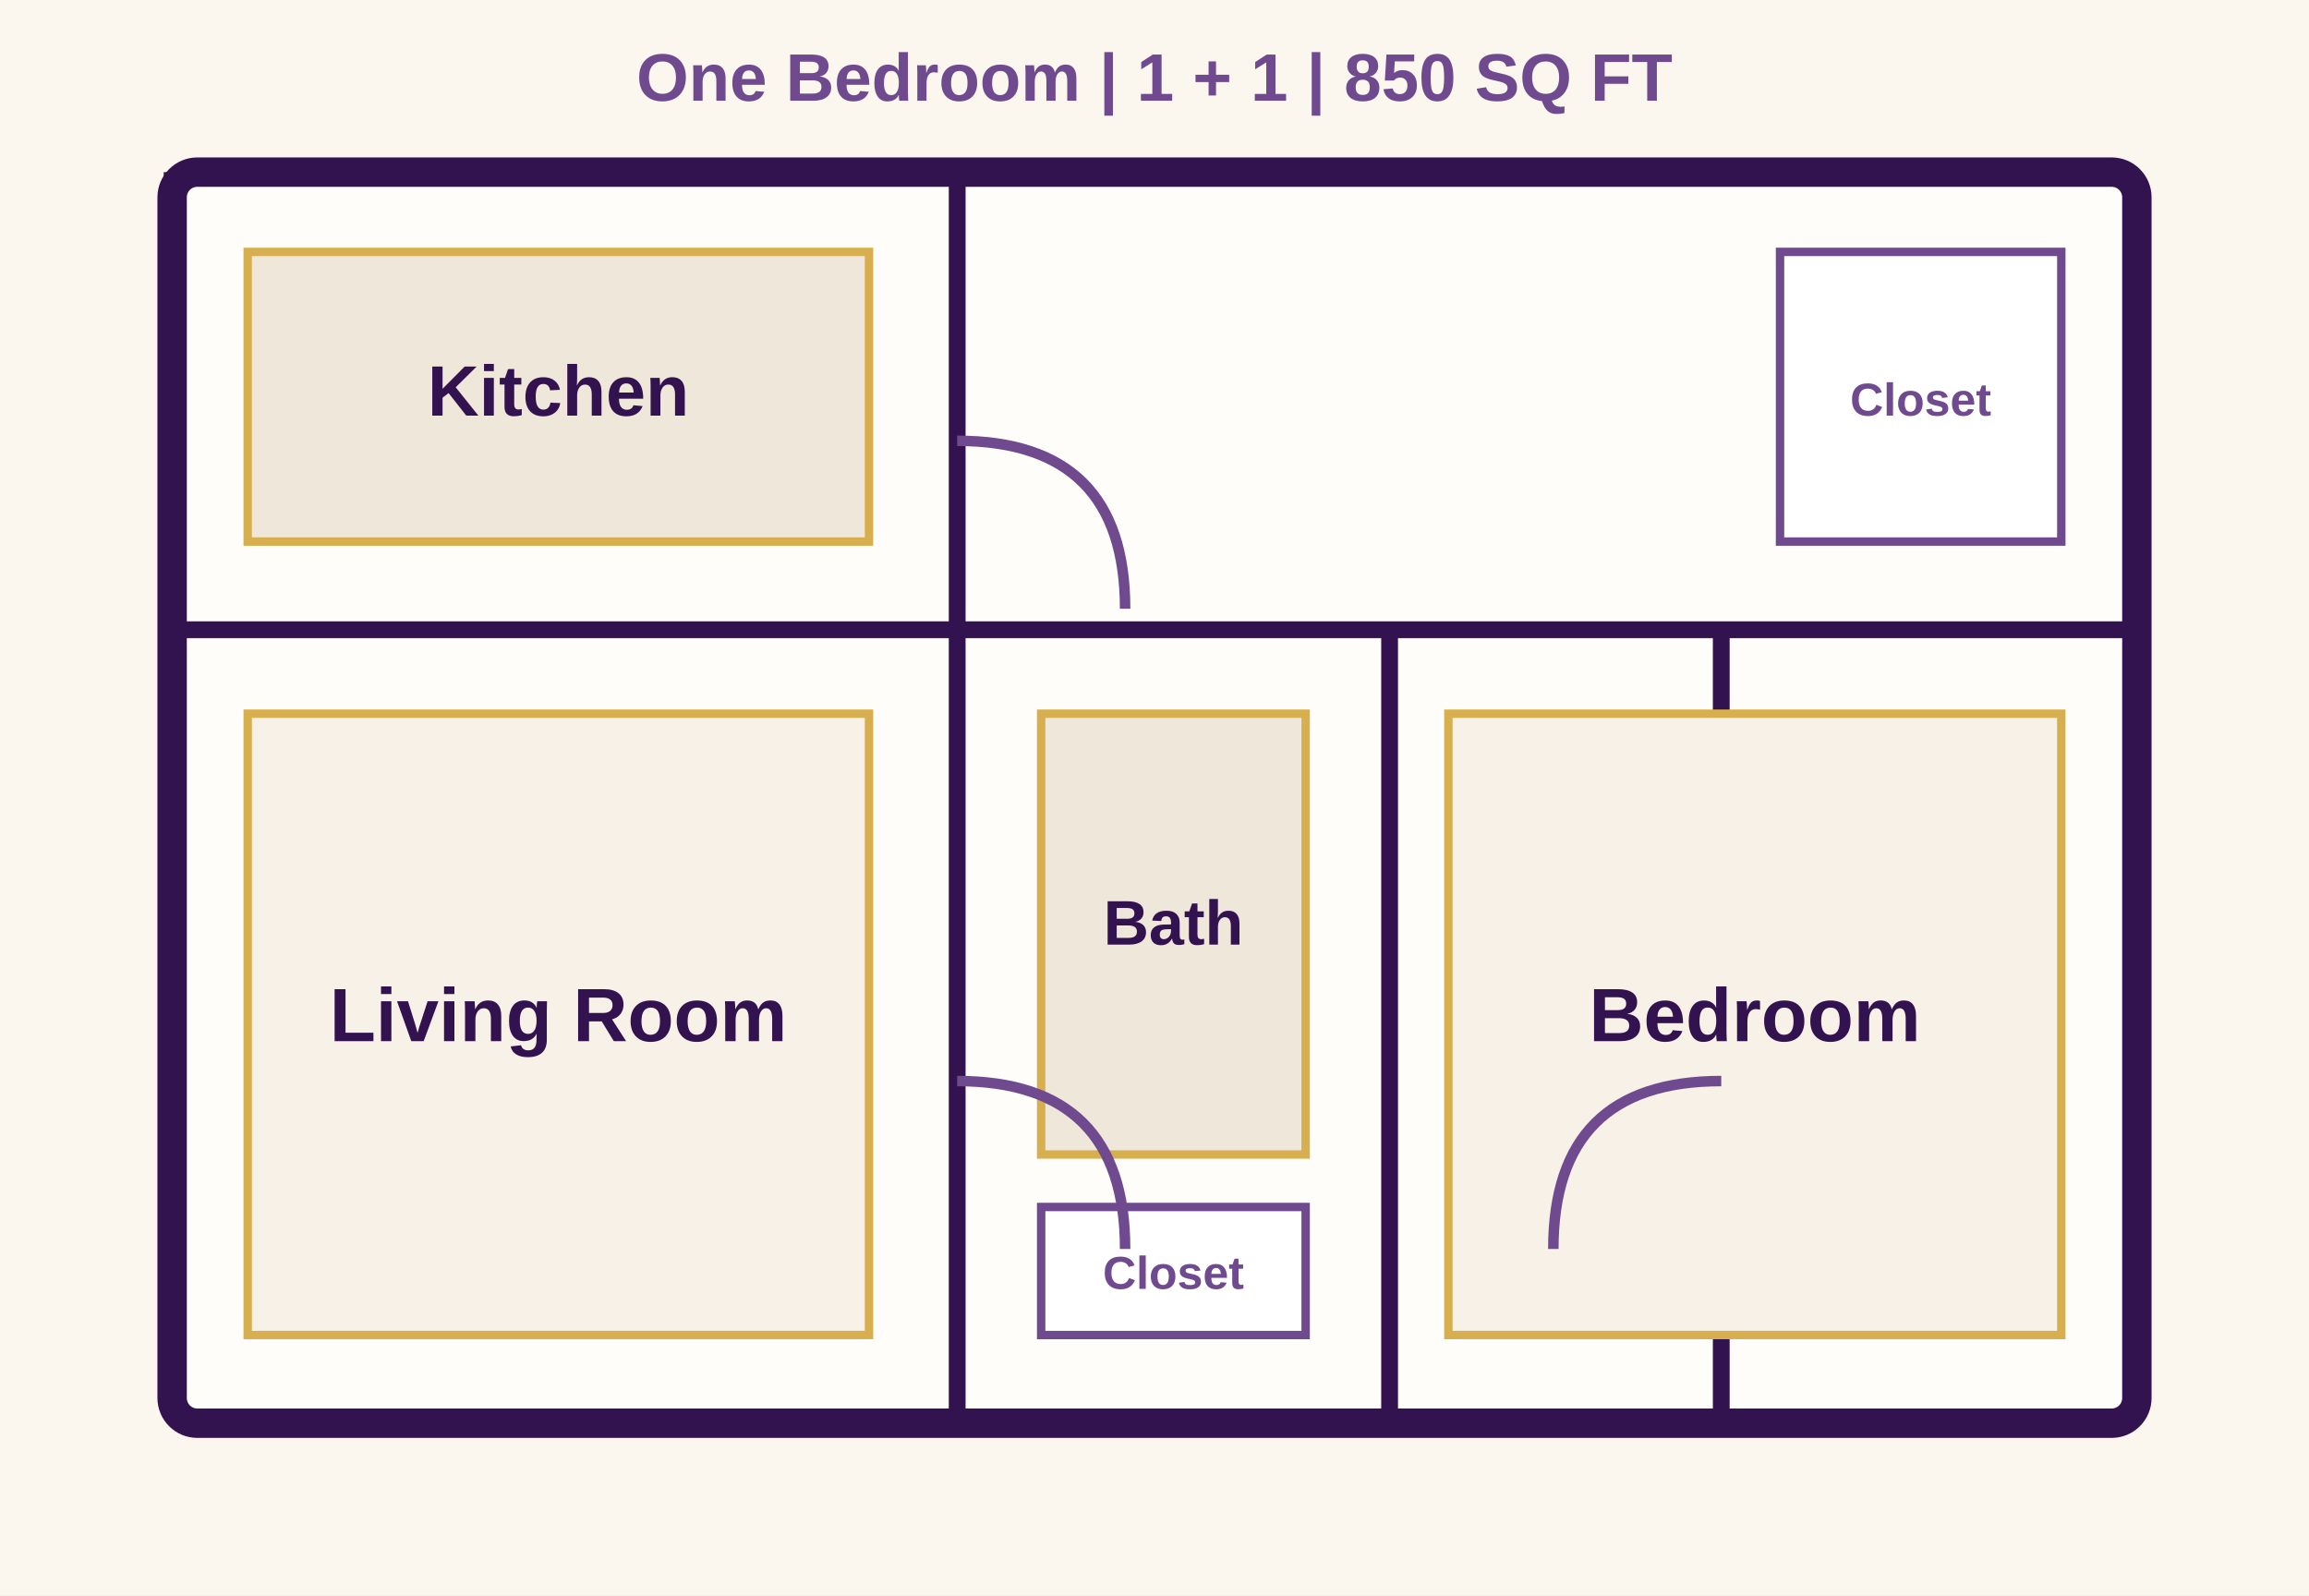
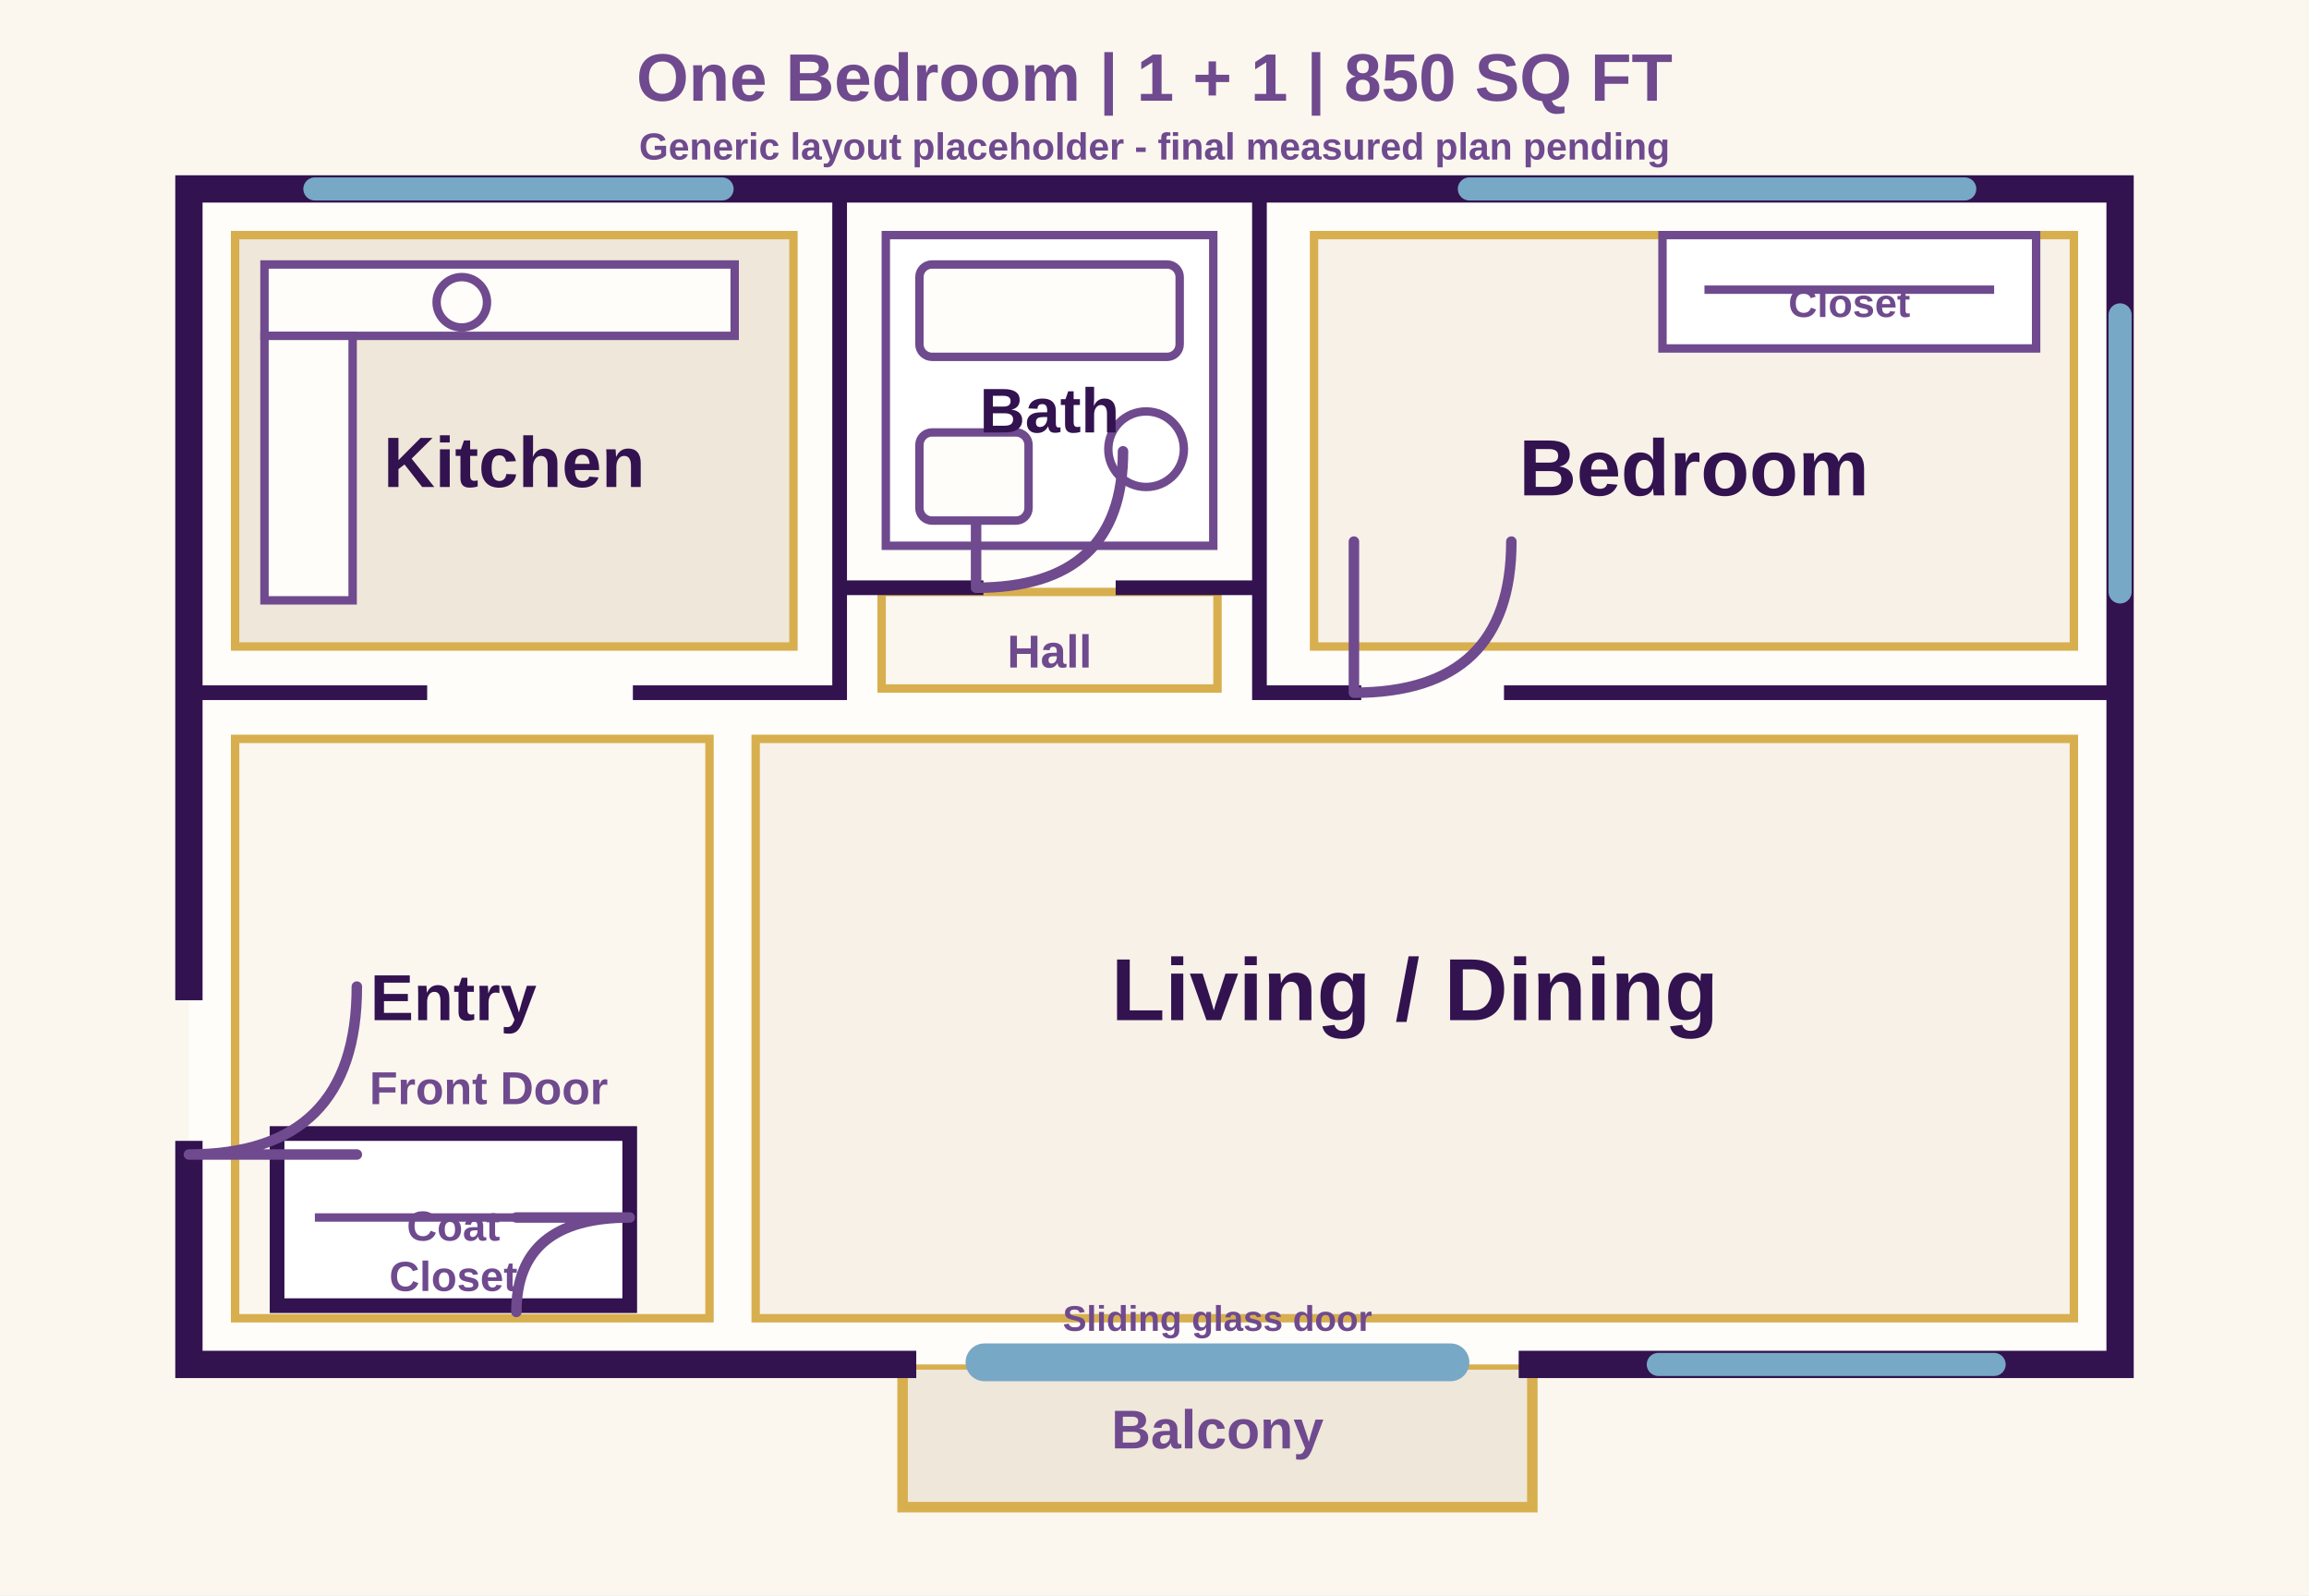
<svg xmlns="http://www.w3.org/2000/svg" viewBox="0 0 1100 760" role="img" aria-labelledby="title desc">
+   <defs>
+     <style>
+       .label{font-family:Arial,sans-serif;font-weight:700;fill:#32124f}
+       .small{font-family:Arial,sans-serif;font-weight:700;fill:#6f4a8e}
+       .wall{stroke:#32124f;stroke-width:13;stroke-linecap:square;stroke-linejoin:miter;fill:none}
+       .inner{stroke:#32124f;stroke-width:7;stroke-linecap:square;stroke-linejoin:miter;fill:none}
+       .door{stroke:#6f4a8e;stroke-width:5;stroke-linecap:round;fill:none}
+       .window{stroke:#77a8c6;stroke-width:11;stroke-linecap:round}
+       .fixture{stroke:#6f4a8e;stroke-width:4;fill:none}
+       .fixtureFill{fill:#fffdf9;stroke:#6f4a8e;stroke-width:4}
+     </style>
+   </defs>
  <rect width="1100" height="760" fill="#fbf7ef" />
-   <rect x="82" y="82" width="936" height="596" rx="12" fill="#fffdf9" stroke="#32124f" stroke-width="14" />
-   <path d="M82 300h374v378M456 300h562M662 300v378M82 300V82M456 82v218M820 300v378" fill="none" stroke="#32124f" stroke-width="8" />
-   <rect x="118" y="120" width="296" height="138" fill="#efe7d9" stroke="#d8af4f" stroke-width="4" />
-   <rect x="118" y="340" width="296" height="296" fill="#f7f1e8" stroke="#d8af4f" stroke-width="4" />
-   <rect x="496" y="340" width="126" height="210" fill="#efe7d9" stroke="#d8af4f" stroke-width="4" />
-   <rect x="690" y="340" width="292" height="296" fill="#f7f1e8" stroke="#d8af4f" stroke-width="4" />
-   <rect x="496" y="575" width="126" height="61" fill="#ffffff" stroke="#6f4a8e" stroke-width="4" />
-   <rect x="848" y="120" width="134" height="138" fill="#ffffff" stroke="#6f4a8e" stroke-width="4" />
-   <path d="M456 515q80 0 80 80M820 515q-80 0-80 80M456 210q80 0 80 80" fill="none" stroke="#6f4a8e" stroke-width="5" />
-   <text x="266" y="198" text-anchor="middle" font-family="Arial, sans-serif" font-size="34" font-weight="700" fill="#32124f">Kitchen</text>
-   <text x="266" y="496" text-anchor="middle" font-family="Arial, sans-serif" font-size="36" font-weight="700" fill="#32124f">Living Room</text>
-   <text x="559" y="450" text-anchor="middle" font-family="Arial, sans-serif" font-size="30" font-weight="700" fill="#32124f">Bath</text>
-   <text x="836" y="496" text-anchor="middle" font-family="Arial, sans-serif" font-size="36" font-weight="700" fill="#32124f">Bedroom</text>
-   <text x="559" y="614" text-anchor="middle" font-family="Arial, sans-serif" font-size="22" font-weight="700" fill="#6f4a8e">Closet</text>
-   <text x="915" y="198" text-anchor="middle" font-family="Arial, sans-serif" font-size="22" font-weight="700" fill="#6f4a8e">Closet</text>
-   <text x="550" y="48" text-anchor="middle" font-family="Arial, sans-serif" font-size="32" font-weight="700" fill="#6f4a8e">One Bedroom | 1 + 1 | 850 SQ FT</text>
+   <text x="550" y="48" text-anchor="middle" class="small" font-size="32">One Bedroom | 1 + 1 | 850 SQ FT</text>
+   <text x="550" y="76" text-anchor="middle" class="small" font-size="18">Generic layout placeholder - final measured plan pending</text>
+   <rect x="430" y="650" width="300" height="68" fill="#efe7d9" stroke="#d8af4f" stroke-width="5" />
+   <text x="580" y="690" text-anchor="middle" class="small" font-size="26">Balcony</text>
+   <rect x="90" y="90" width="920" height="560" fill="#fffdf9" />
+   <rect x="112" y="112" width="266" height="196" fill="#efe7d9" stroke="#d8af4f" stroke-width="4" />
+   <rect x="422" y="112" width="156" height="148" fill="#ffffff" stroke="#6f4a8e" stroke-width="4" />
+   <rect x="626" y="112" width="362" height="196" fill="#f7f1e8" stroke="#d8af4f" stroke-width="4" />
+   <rect x="112" y="352" width="226" height="276" fill="#fbf7ef" stroke="#d8af4f" stroke-width="4" />
+   <rect x="360" y="352" width="628" height="276" fill="#f7f1e8" stroke="#d8af4f" stroke-width="4" />
+   <rect x="420" y="282" width="160" height="46" fill="#fbf7ef" stroke="#d8af4f" stroke-width="4" />
+   <rect x="792" y="112" width="178" height="54" fill="#ffffff" stroke="#6f4a8e" stroke-width="4" />
+   <rect x="132" y="540" width="168" height="82" fill="#ffffff" stroke="#6f4a8e" stroke-width="4" />
+   <path class="wall" d="M90 90H1010V650H730M430 650H90V550M90 470V90" />
+   <path class="inner" d="M400 90V330M90 330H200M305 330H400M600 90V330M400 280H465M535 280H600M600 330H645M720 330H1010M132 540H300V622H132V540" />
+   <line class="window" x1="150" y1="90" x2="344" y2="90" />
+   <line class="window" x1="700" y1="90" x2="936" y2="90" />
+   <line class="window" x1="1010" y1="150" x2="1010" y2="282" />
+   <line class="window" x1="790" y1="650" x2="950" y2="650" />
+   <rect x="460" y="640" width="240" height="18" rx="9" fill="#77a8c6" />
+   <text x="580" y="634" text-anchor="middle" class="small" font-size="17">Sliding glass door</text>
+   <path class="door" d="M90 550H170M90 550Q170 550 170 470" />
+   <path class="door" d="M465 280V215M465 280Q535 280 535 215" />
+   <path class="door" d="M645 330V258M645 330Q720 330 720 258" />
+   <path class="door" d="M300 580H246M300 580Q246 580 246 625" />
+   <rect x="126" y="126" width="224" height="34" class="fixtureFill" />
+   <rect x="126" y="160" width="42" height="126" class="fixtureFill" />
+   <circle cx="220" cy="144" r="12" class="fixture" />
+   <rect x="438" y="126" width="124" height="44" rx="6" class="fixtureFill" />
+   <circle cx="546" cy="214" r="18" class="fixture" />
+   <rect x="438" y="206" width="52" height="42" rx="6" class="fixtureFill" />
+   <line x1="812" y1="138" x2="950" y2="138" class="fixture" />
+   <line x1="150" y1="580" x2="280" y2="580" class="fixture" />
+   <text x="245" y="232" text-anchor="middle" class="label" font-size="34">Kitchen</text>
+   <text x="500" y="206" text-anchor="middle" class="label" font-size="30">Bath</text>
+   <text x="500" y="318" text-anchor="middle" class="small" font-size="22">Hall</text>
+   <text x="807" y="236" text-anchor="middle" class="label" font-size="38">Bedroom</text>
+   <text x="881" y="151" text-anchor="middle" class="small" font-size="19">Closet</text>
+   <text x="216" y="486" text-anchor="middle" class="label" font-size="31">Entry</text>
+   <text x="216" y="591" text-anchor="middle" class="small" font-size="20">Coat</text>
+   <text x="216" y="615" text-anchor="middle" class="small" font-size="20">Closet</text>
+   <text x="674" y="486" text-anchor="middle" class="label" font-size="42">Living / Dining</text>
+   <text x="176" y="526" class="small" font-size="22">Front Door</text>
</svg>
